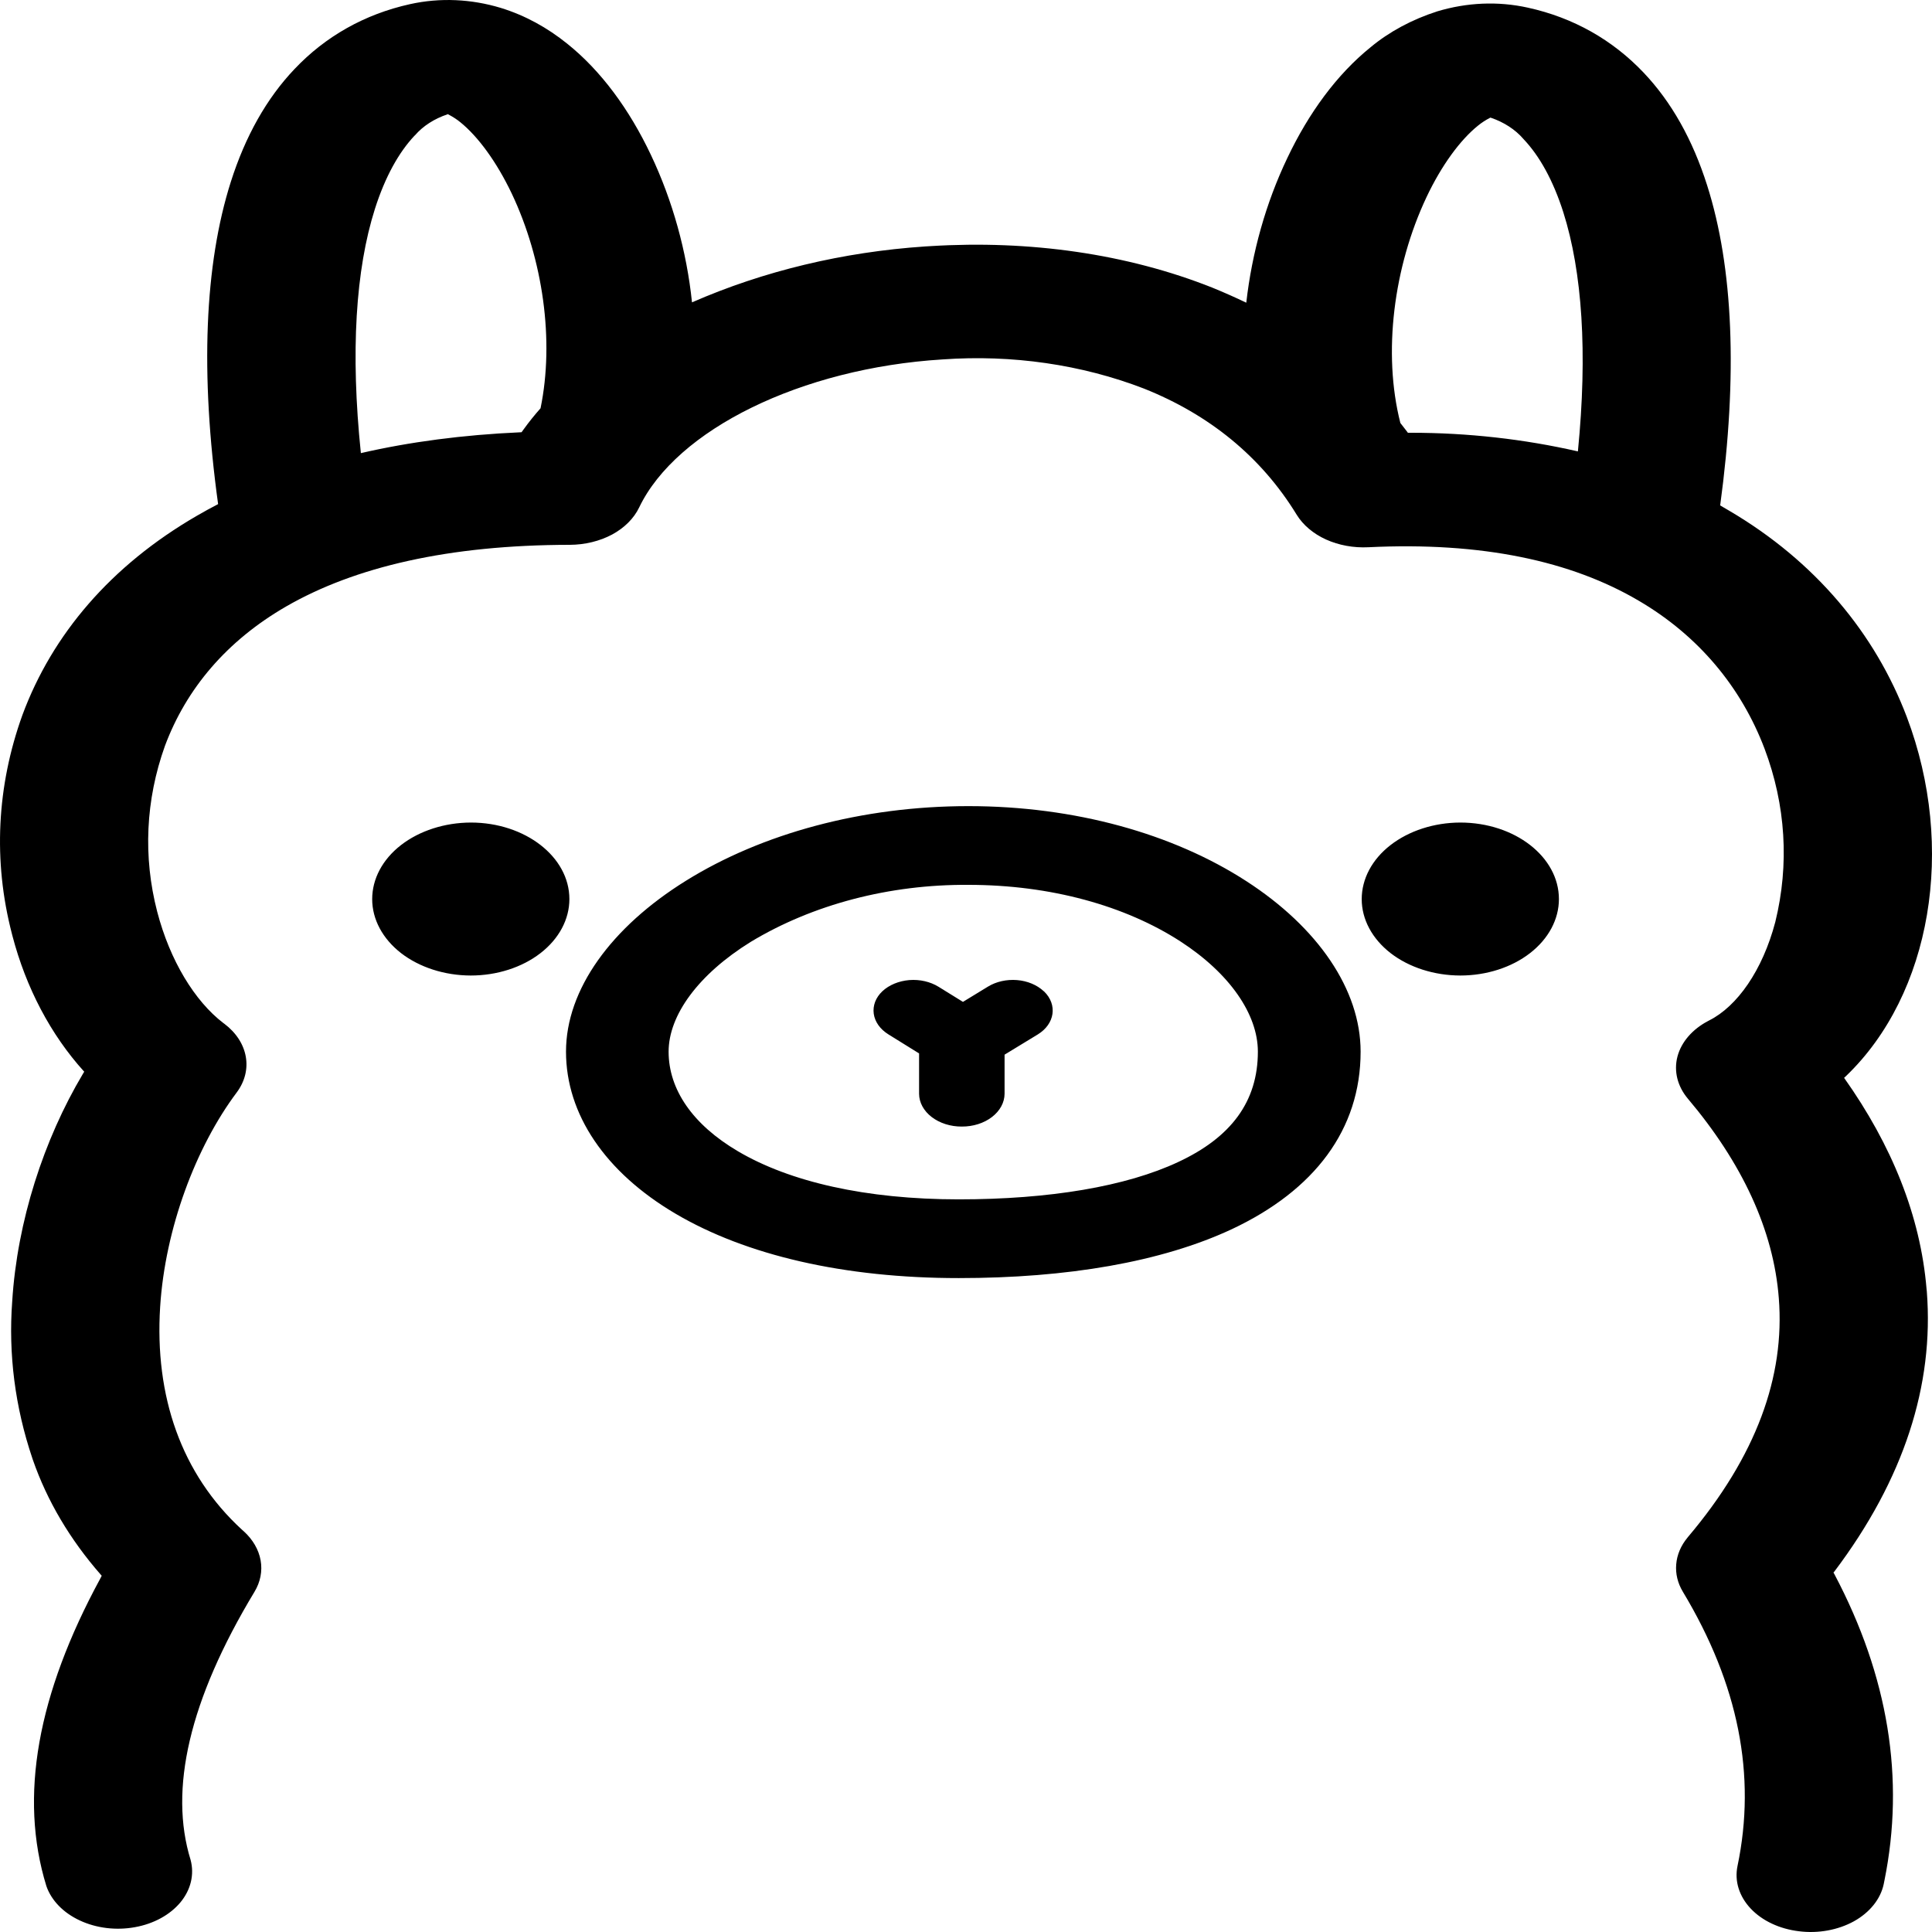
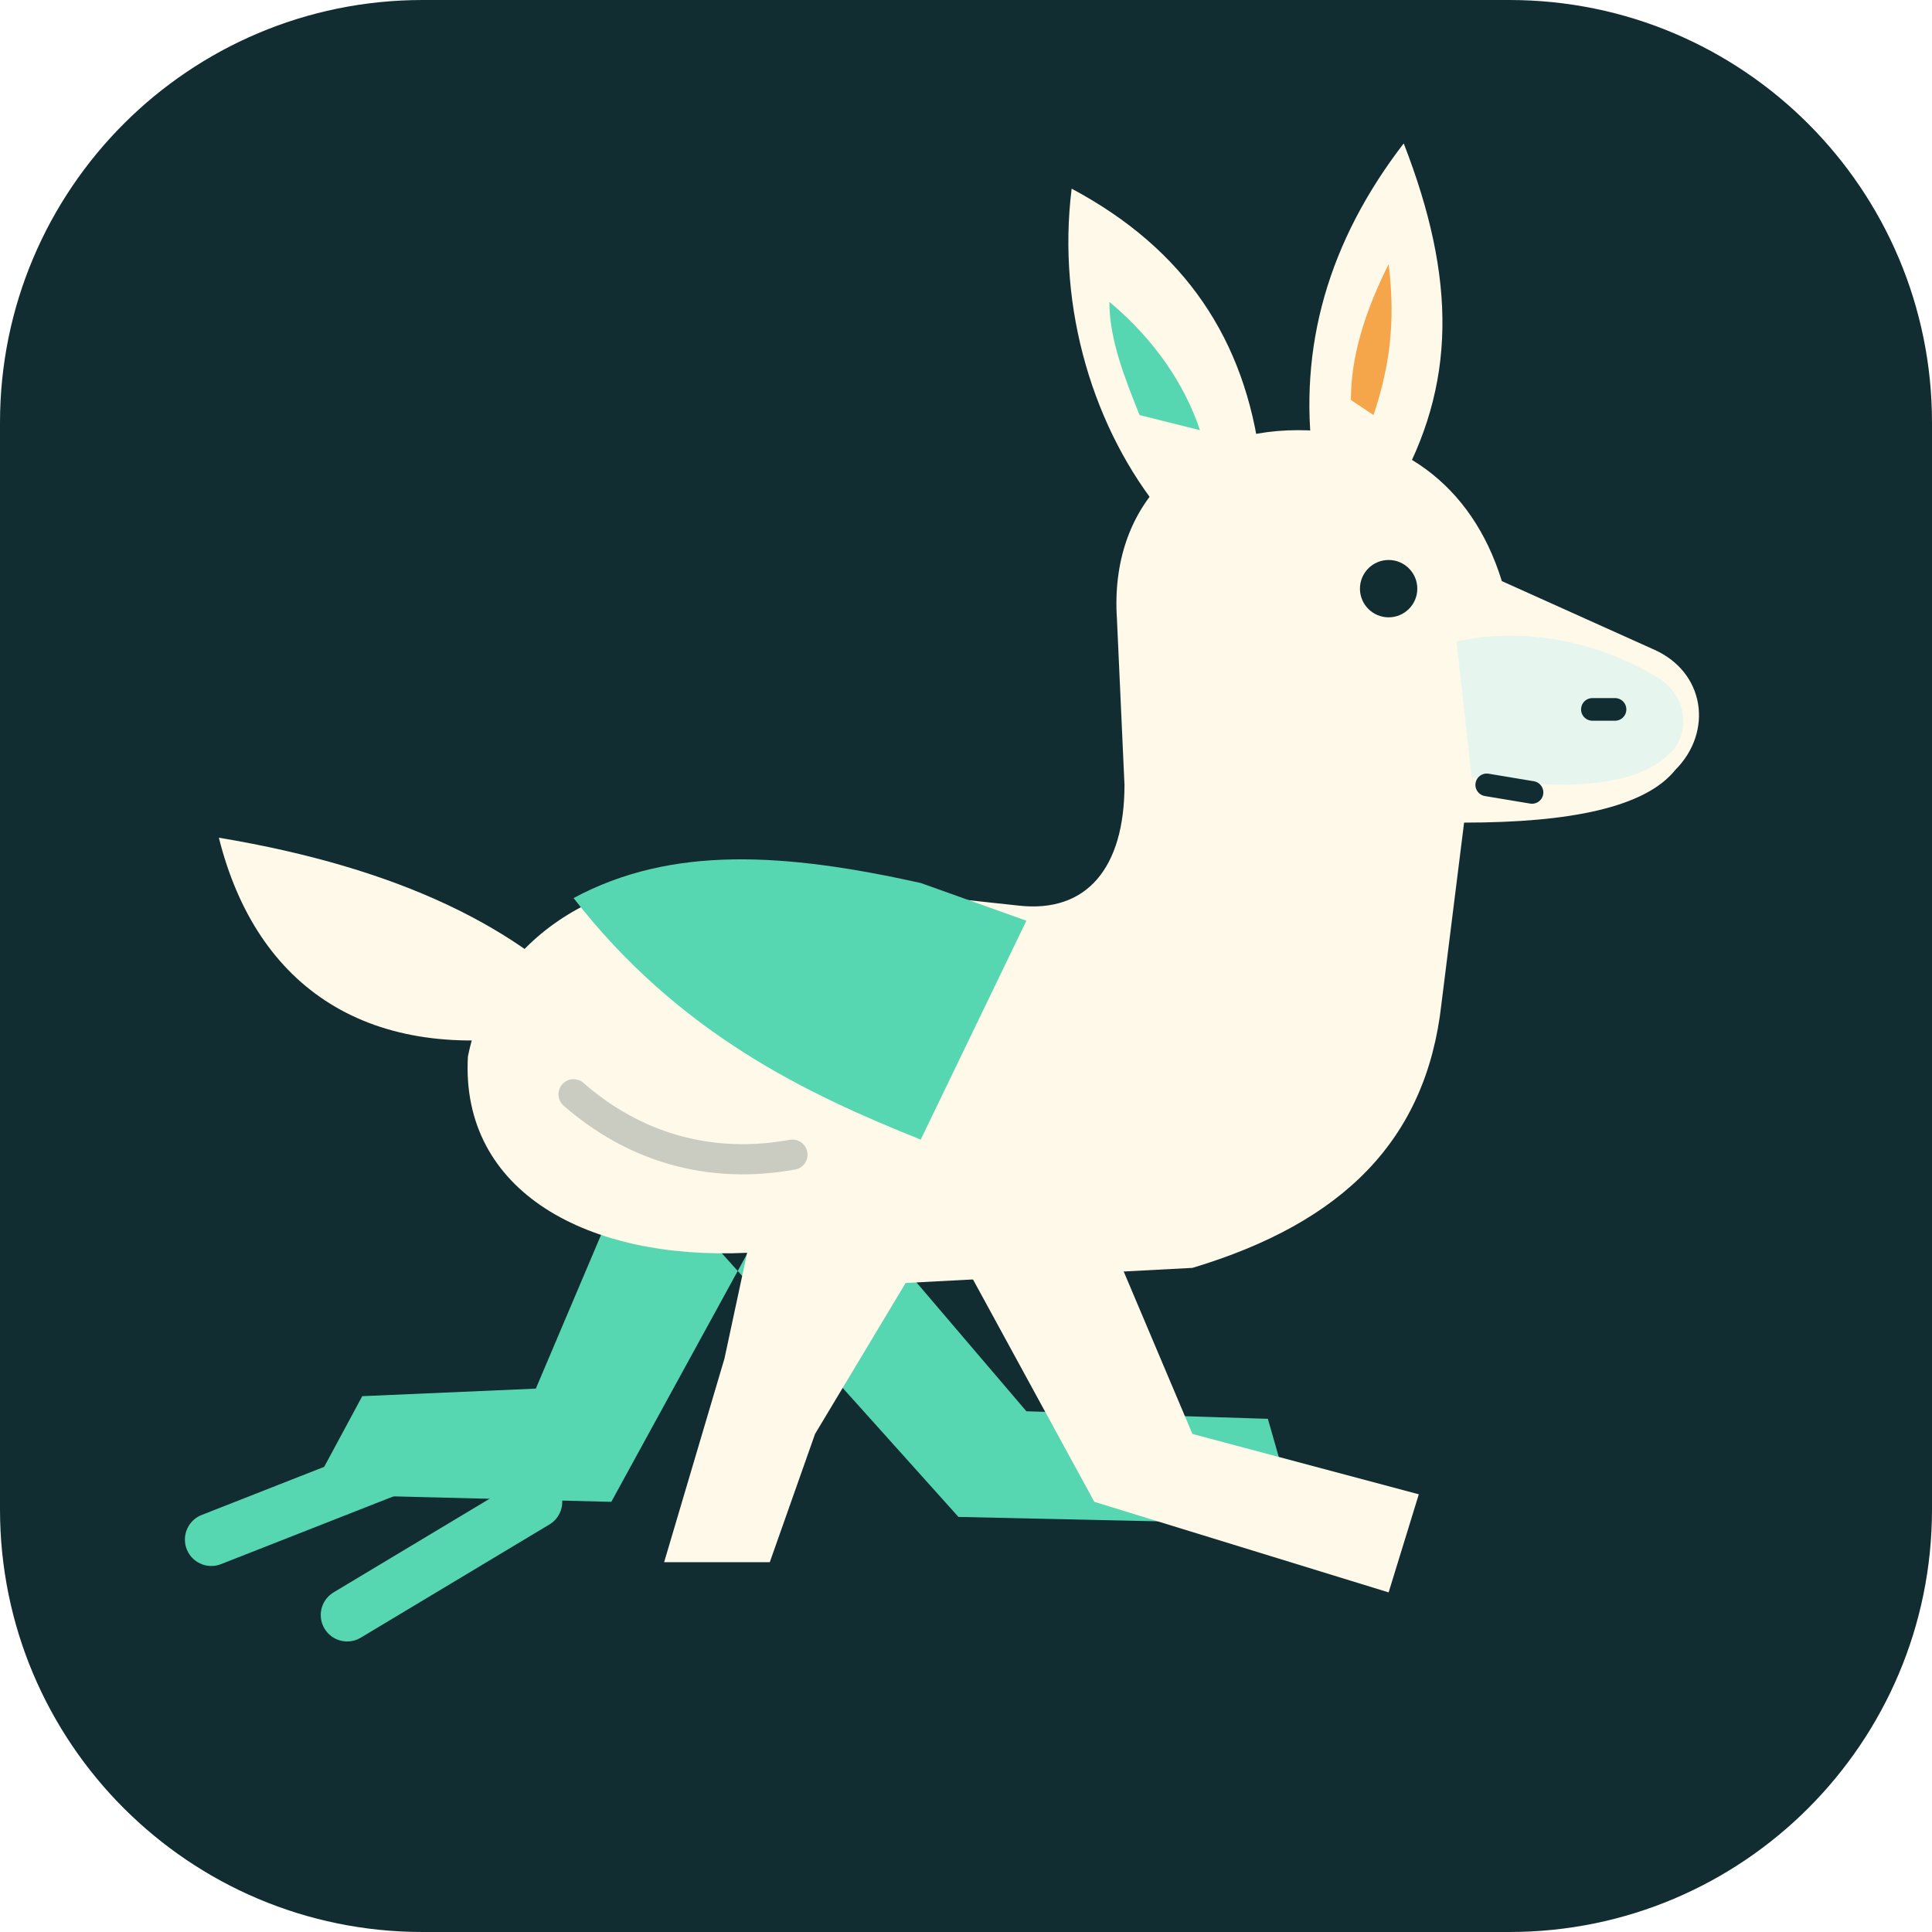
- <svg xmlns="http://www.w3.org/2000/svg" width="28" height="28" viewBox="0 0 28 28" fill="none">
-   <path fill-rule="evenodd" clip-rule="evenodd" d="M7.256 0.114C7.611 0.223 7.933 0.401 8.224 0.636C8.71 1.026 9.12 1.583 9.433 2.244C9.748 2.908 9.952 3.644 10.029 4.382C11.066 3.928 12.217 3.652 13.404 3.572L13.488 3.567C14.921 3.478 16.337 3.678 17.573 4.17C17.739 4.238 17.902 4.31 18.062 4.387C18.144 3.663 18.345 2.944 18.655 2.294C18.968 1.633 19.378 1.077 19.862 0.686C20.133 0.46 20.464 0.282 20.832 0.164C21.256 0.037 21.705 0.014 22.143 0.111C22.804 0.256 23.37 0.579 23.817 1.049C24.225 1.477 24.532 2.027 24.741 2.686C25.12 3.875 25.186 5.439 24.93 7.325L25.017 7.376L25.06 7.401C26.307 8.134 27.175 9.179 27.635 10.391C28.351 12.284 27.991 14.407 26.755 15.594L26.726 15.621L26.729 15.625C27.416 16.595 27.832 17.619 27.921 18.679L27.925 18.718C28.03 20.073 27.595 21.437 26.584 22.777L26.572 22.79L26.589 22.821C27.366 24.293 27.61 25.776 27.31 27.257L27.3 27.307C27.254 27.523 27.098 27.717 26.868 27.845C26.637 27.972 26.35 28.025 26.07 27.989C25.931 27.972 25.798 27.935 25.678 27.878C25.558 27.822 25.454 27.747 25.372 27.66C25.289 27.572 25.23 27.473 25.197 27.367C25.164 27.261 25.159 27.152 25.181 27.045C25.456 25.73 25.197 24.412 24.39 23.07C24.315 22.946 24.281 22.808 24.293 22.671C24.304 22.534 24.36 22.401 24.456 22.285L24.462 22.277C25.457 21.101 25.869 19.948 25.78 18.816C25.704 17.824 25.245 16.85 24.462 15.923C24.31 15.742 24.256 15.523 24.311 15.312C24.367 15.101 24.528 14.915 24.759 14.795L24.774 14.787C25.174 14.585 25.543 14.068 25.729 13.362C25.934 12.527 25.881 11.666 25.573 10.85C25.235 9.959 24.617 9.215 23.753 8.708C22.773 8.13 21.475 7.851 19.833 7.931C19.618 7.942 19.404 7.903 19.218 7.819C19.033 7.735 18.884 7.609 18.792 7.459C18.274 6.613 17.52 6.007 16.58 5.632C15.677 5.283 14.666 5.137 13.661 5.209C11.61 5.335 9.802 6.228 9.263 7.355C9.187 7.513 9.05 7.65 8.871 7.747C8.691 7.843 8.477 7.895 8.259 7.896C6.501 7.898 5.141 8.216 4.146 8.79C3.286 9.287 2.7 9.98 2.39 10.811C2.11 11.594 2.072 12.416 2.278 13.212C2.463 13.922 2.823 14.51 3.237 14.827L3.25 14.836C3.599 15.099 3.673 15.51 3.429 15.835C2.837 16.626 2.393 17.806 2.321 18.94C2.239 20.236 2.627 21.361 3.505 22.168L3.532 22.192C3.664 22.311 3.749 22.458 3.777 22.613C3.805 22.769 3.774 22.928 3.688 23.07C2.739 24.643 2.448 25.936 2.762 26.954C2.819 27.166 2.766 27.387 2.616 27.569C2.465 27.751 2.229 27.881 1.956 27.93C1.684 27.98 1.397 27.945 1.157 27.833C0.918 27.722 0.744 27.543 0.672 27.334C0.272 26.038 0.544 24.554 1.451 22.882L1.474 22.837L1.461 22.822C1.015 22.313 0.682 21.75 0.476 21.156L0.468 21.132C0.218 20.391 0.12 19.624 0.177 18.86C0.249 17.702 0.634 16.516 1.201 15.564L1.221 15.531L1.217 15.528C0.735 14.996 0.377 14.315 0.18 13.562L0.172 13.531C-0.101 12.48 -0.048 11.395 0.325 10.362C0.756 9.198 1.605 8.197 2.855 7.474C2.953 7.417 3.057 7.36 3.161 7.306C2.899 5.406 2.965 3.832 3.345 2.636C3.555 1.976 3.863 1.426 4.271 0.998C4.716 0.529 5.282 0.206 5.943 0.06C6.381 -0.037 6.832 -0.014 7.256 0.114ZM14.035 11.683C15.576 11.683 17 12.082 18.064 12.771C19.101 13.442 19.719 14.343 19.719 15.241C19.719 16.371 19.05 17.251 17.853 17.814C16.832 18.291 15.463 18.523 13.895 18.523C12.233 18.523 10.813 18.193 9.789 17.589C8.773 16.99 8.203 16.15 8.203 15.241C8.203 14.341 8.858 13.437 9.942 12.764C11.042 12.08 12.495 11.683 14.035 11.683ZM14.035 12.824C12.892 12.816 11.78 13.107 10.879 13.651C10.12 14.122 9.69 14.714 9.69 15.242C9.69 15.787 10.036 16.297 10.695 16.685C11.444 17.127 12.546 17.382 13.895 17.382C15.211 17.382 16.321 17.195 17.077 16.84C17.84 16.484 18.23 15.967 18.23 15.241C18.23 14.702 17.825 14.108 17.105 13.642C16.308 13.127 15.227 12.824 14.035 12.824ZM15.125 14.364L15.132 14.369C15.329 14.561 15.288 14.84 15.04 14.992L14.559 15.285V15.853C14.558 15.979 14.492 16.1 14.376 16.189C14.26 16.278 14.103 16.328 13.939 16.327C13.776 16.328 13.619 16.278 13.503 16.189C13.387 16.1 13.321 15.979 13.32 15.853V15.267L12.874 14.99C12.815 14.953 12.766 14.908 12.73 14.857C12.694 14.806 12.671 14.75 12.663 14.692C12.655 14.634 12.662 14.575 12.683 14.519C12.705 14.463 12.74 14.411 12.788 14.366C12.885 14.275 13.025 14.217 13.178 14.204C13.33 14.192 13.482 14.227 13.602 14.301L13.956 14.52L14.318 14.299C14.437 14.226 14.588 14.192 14.739 14.204C14.89 14.216 15.028 14.274 15.125 14.364ZM6.824 11.921C7.611 11.921 8.252 12.418 8.252 13.03C8.252 13.323 8.102 13.605 7.834 13.813C7.566 14.021 7.202 14.138 6.822 14.138C6.443 14.137 6.08 14.02 5.812 13.813C5.545 13.605 5.394 13.324 5.394 13.031C5.394 12.738 5.543 12.456 5.811 12.248C6.079 12.04 6.444 11.922 6.824 11.921ZM21.163 11.921C21.954 11.921 22.593 12.418 22.593 13.03C22.593 13.323 22.443 13.605 22.175 13.813C21.907 14.021 21.543 14.138 21.163 14.138C20.784 14.137 20.421 14.02 20.153 13.813C19.886 13.605 19.735 13.324 19.735 13.031C19.735 12.738 19.884 12.456 20.152 12.248C20.42 12.04 20.784 11.922 21.163 11.921ZM6.49 1.654L6.485 1.657C6.294 1.721 6.131 1.826 6.015 1.96L6.007 1.967C5.78 2.208 5.582 2.562 5.434 3.026C5.154 3.907 5.078 5.102 5.23 6.567C5.938 6.404 6.71 6.302 7.542 6.265L7.559 6.264L7.59 6.221C7.666 6.116 7.746 6.016 7.834 5.917C8.036 4.935 7.87 3.763 7.417 2.806C7.196 2.343 6.928 1.979 6.671 1.771C6.618 1.728 6.559 1.69 6.495 1.657L6.49 1.654ZM21.6 1.705L21.597 1.706C21.532 1.739 21.473 1.778 21.42 1.821C21.163 2.028 20.893 2.394 20.674 2.857C20.197 3.868 20.037 5.117 20.295 6.13L20.391 6.254L20.404 6.272H20.453C21.271 6.272 22.084 6.363 22.868 6.542C23.01 5.111 22.931 3.941 22.657 3.077C22.509 2.613 22.311 2.259 22.082 2.018L22.076 2.011C21.96 1.877 21.797 1.771 21.606 1.706L21.6 1.705Z" fill="black" />
+ <svg xmlns="http://www.w3.org/2000/svg" width="1024" height="1024" viewBox="0 0 256 256" role="img" aria-labelledby="title desc">
+   <rect width="256" height="256" rx="56" fill="#122d32" />
+   <g fill="none" stroke="#57d6b2" stroke-width="7" stroke-linecap="round">
+     <path d="m56 193-28 11m43-5-25 15" />
+   </g>
+   <path d="m107 153 29 34 32 1 4 14-45-1-35-39Zm-22-2-14 33-23 1-7 13 40 1 23-42Z" fill="#57d6b2" />
+   <path d="M72 137c-23 4-38-6-43-26 24 4 40 12 50 23Z" fill="#fff9e9" />
+   <path d="M62 140c3-15 17-25 36-24l37 4c9 1 14-5 14-16l-1-22c-1-15 9-25 24-25 13 0 23 7 27 20l20 9c7 3 8 11 3 16-4 5-14 7-28 7l-3 24c-2 18-13 29-33 35l-38 2-12 20-6 17H88l8-27 3-14c-21 1-38-8-37-26Z" fill="#fff9e9" />
+   <path d="M154 68c-9-11-14-27-12-43 15 8 23 20 25 36Zm20-7c-2-15 2-29 12-42 7 18 7 32-1 46Z" fill="#fff9e9" />
+   <path d="M151 55c-2-5-4-10-4-15 6 5 10 11 12 17Z" fill="#57d6b2" />
+   <path d="M179 53c0-6 2-12 5-18 1 8 0 14-2 20Z" fill="#f5a64a" />
+   <path d="M76 119c13-7 28-6 46-2l14 5-14 29c-15-6-32-14-46-32Z" fill="#57d6b2" />
+   <path d="m147 164 11 26 30 8-4 13-39-12-18-33Z" fill="#fff9e9" />
+   <path d="M193 85c9-2 19 0 27 5 3 2 4 6 2 9-4 5-13 6-27 4Z" fill="#e6f5ee" />
+   <circle cx="184" cy="78" r="3.8" fill="#122d32" />
+   <path d="M211 94h3m-17 10 6 1" fill="none" stroke="#122d32" stroke-width="3" stroke-linecap="round" />
+   <path d="M76 145c8 7 18 10 29 8" fill="none" stroke="#122d32" stroke-width="4" stroke-linecap="round" opacity=".22" />
</svg>
